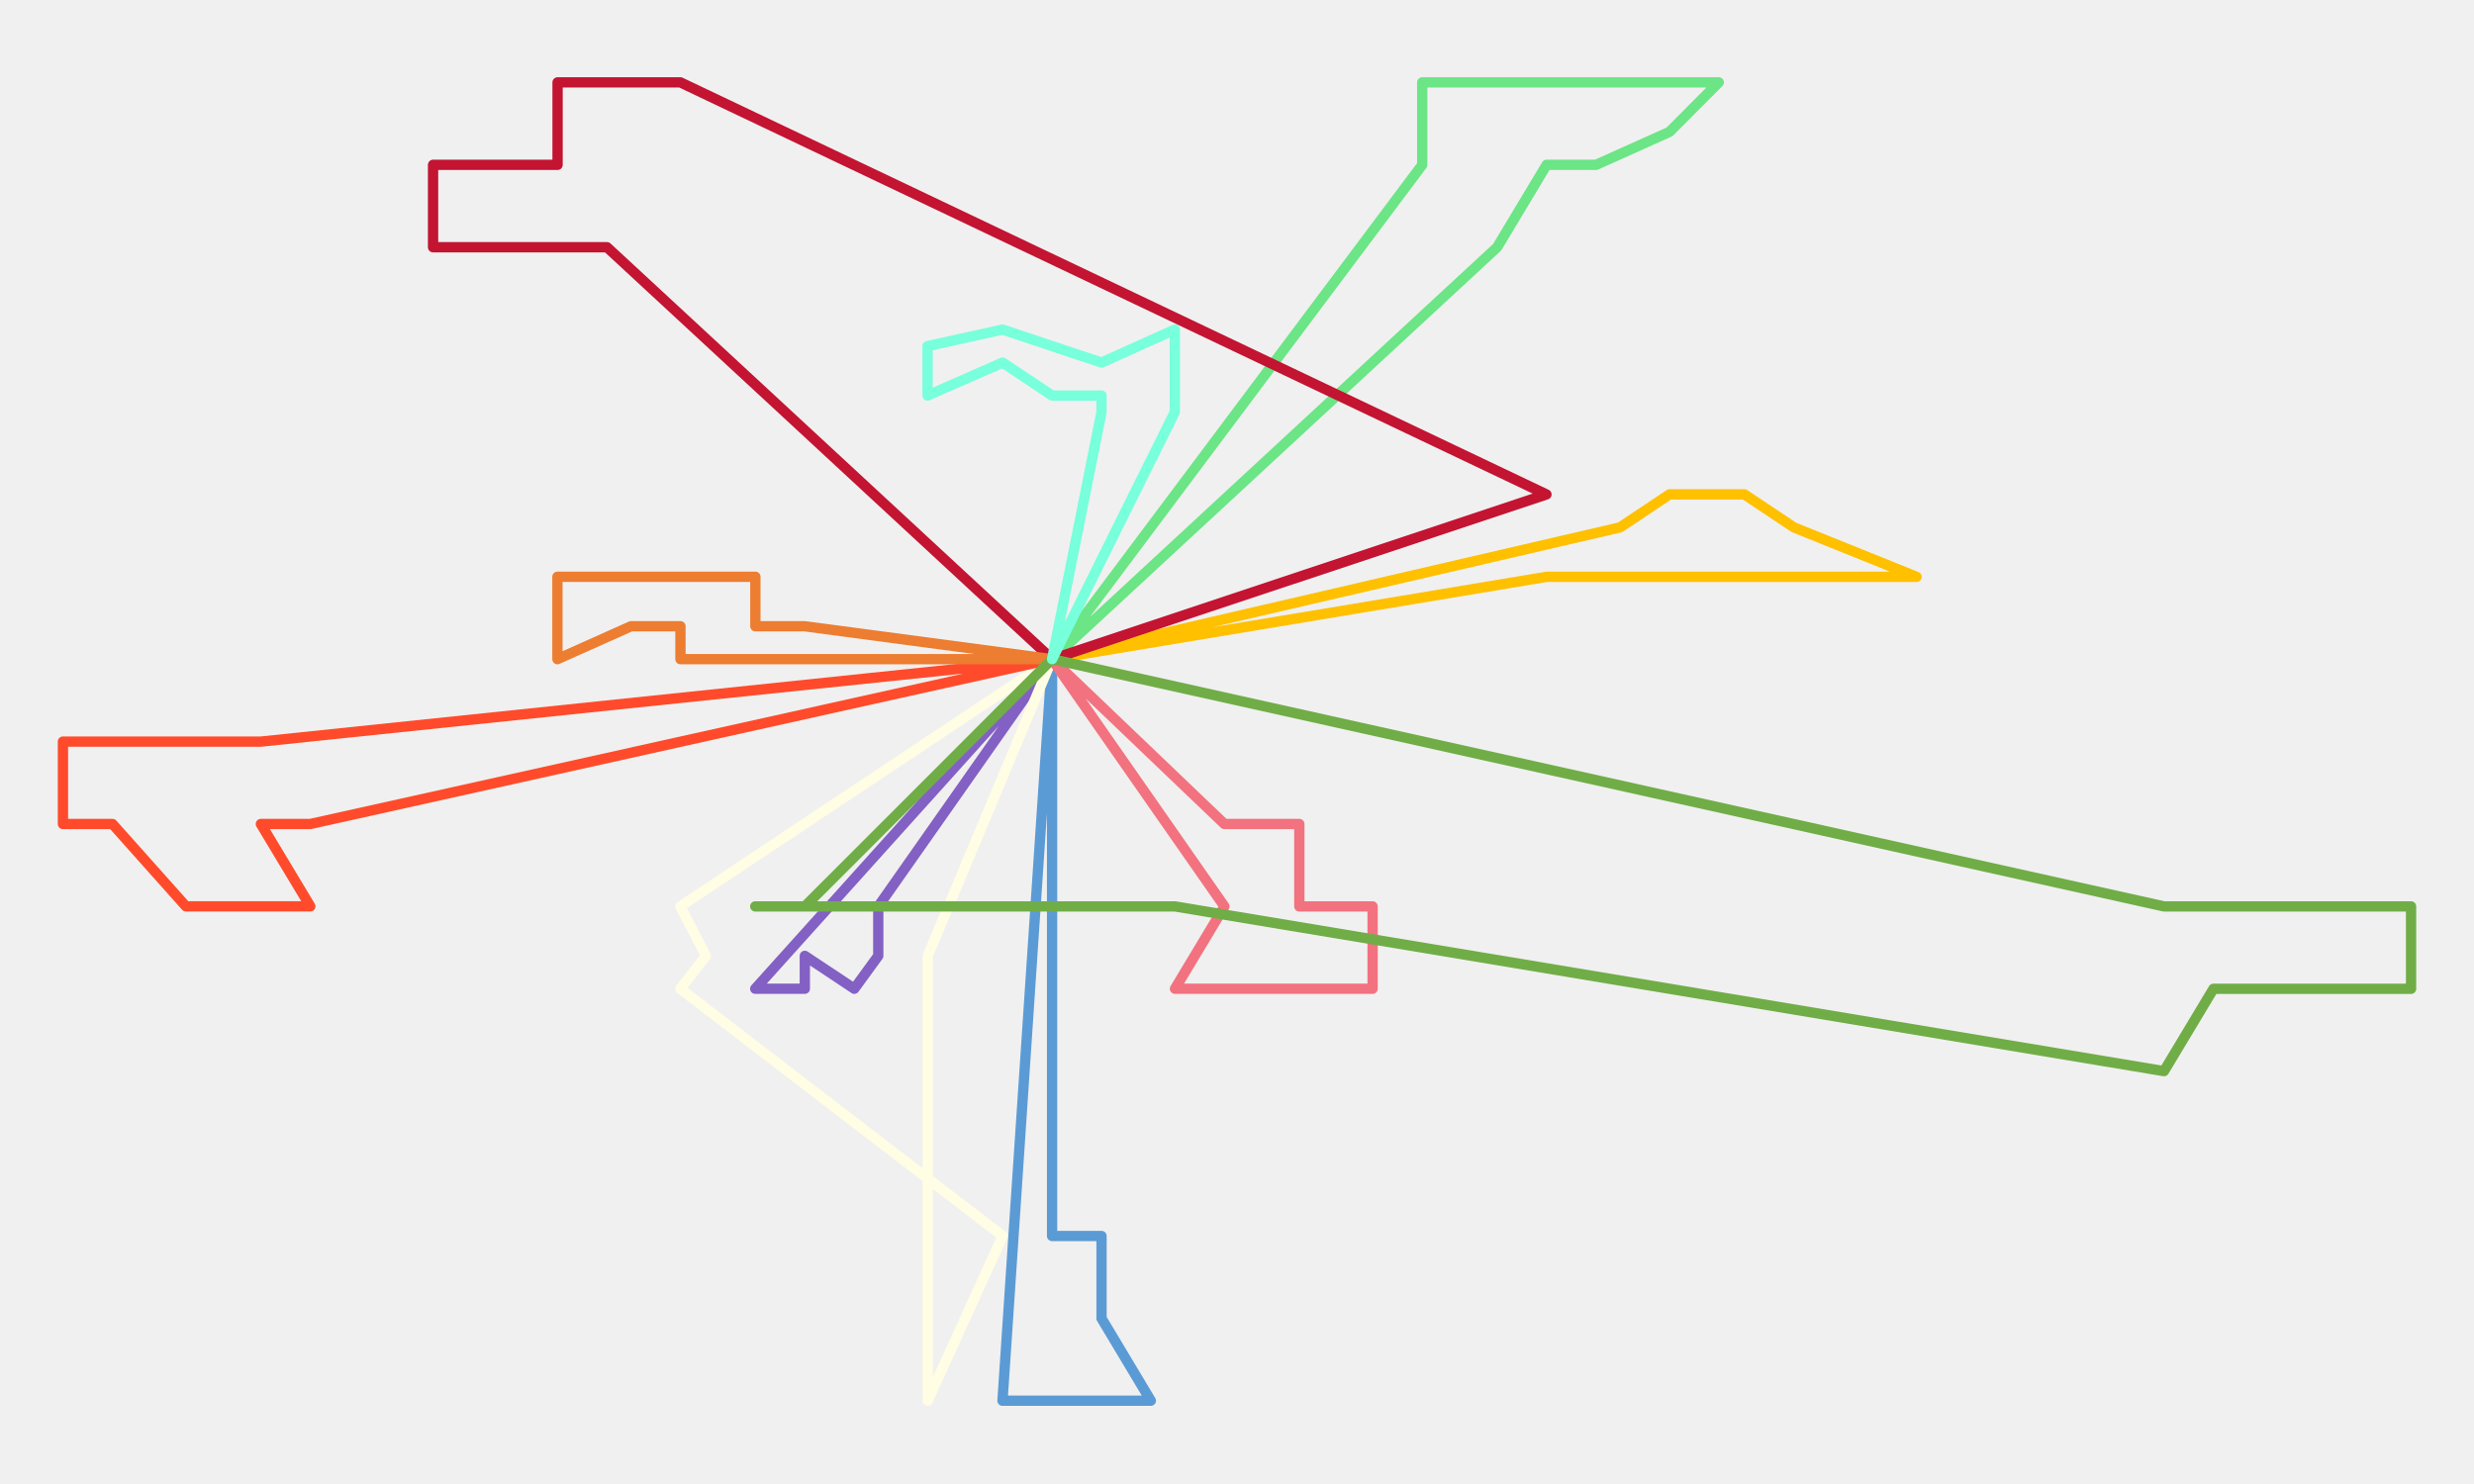
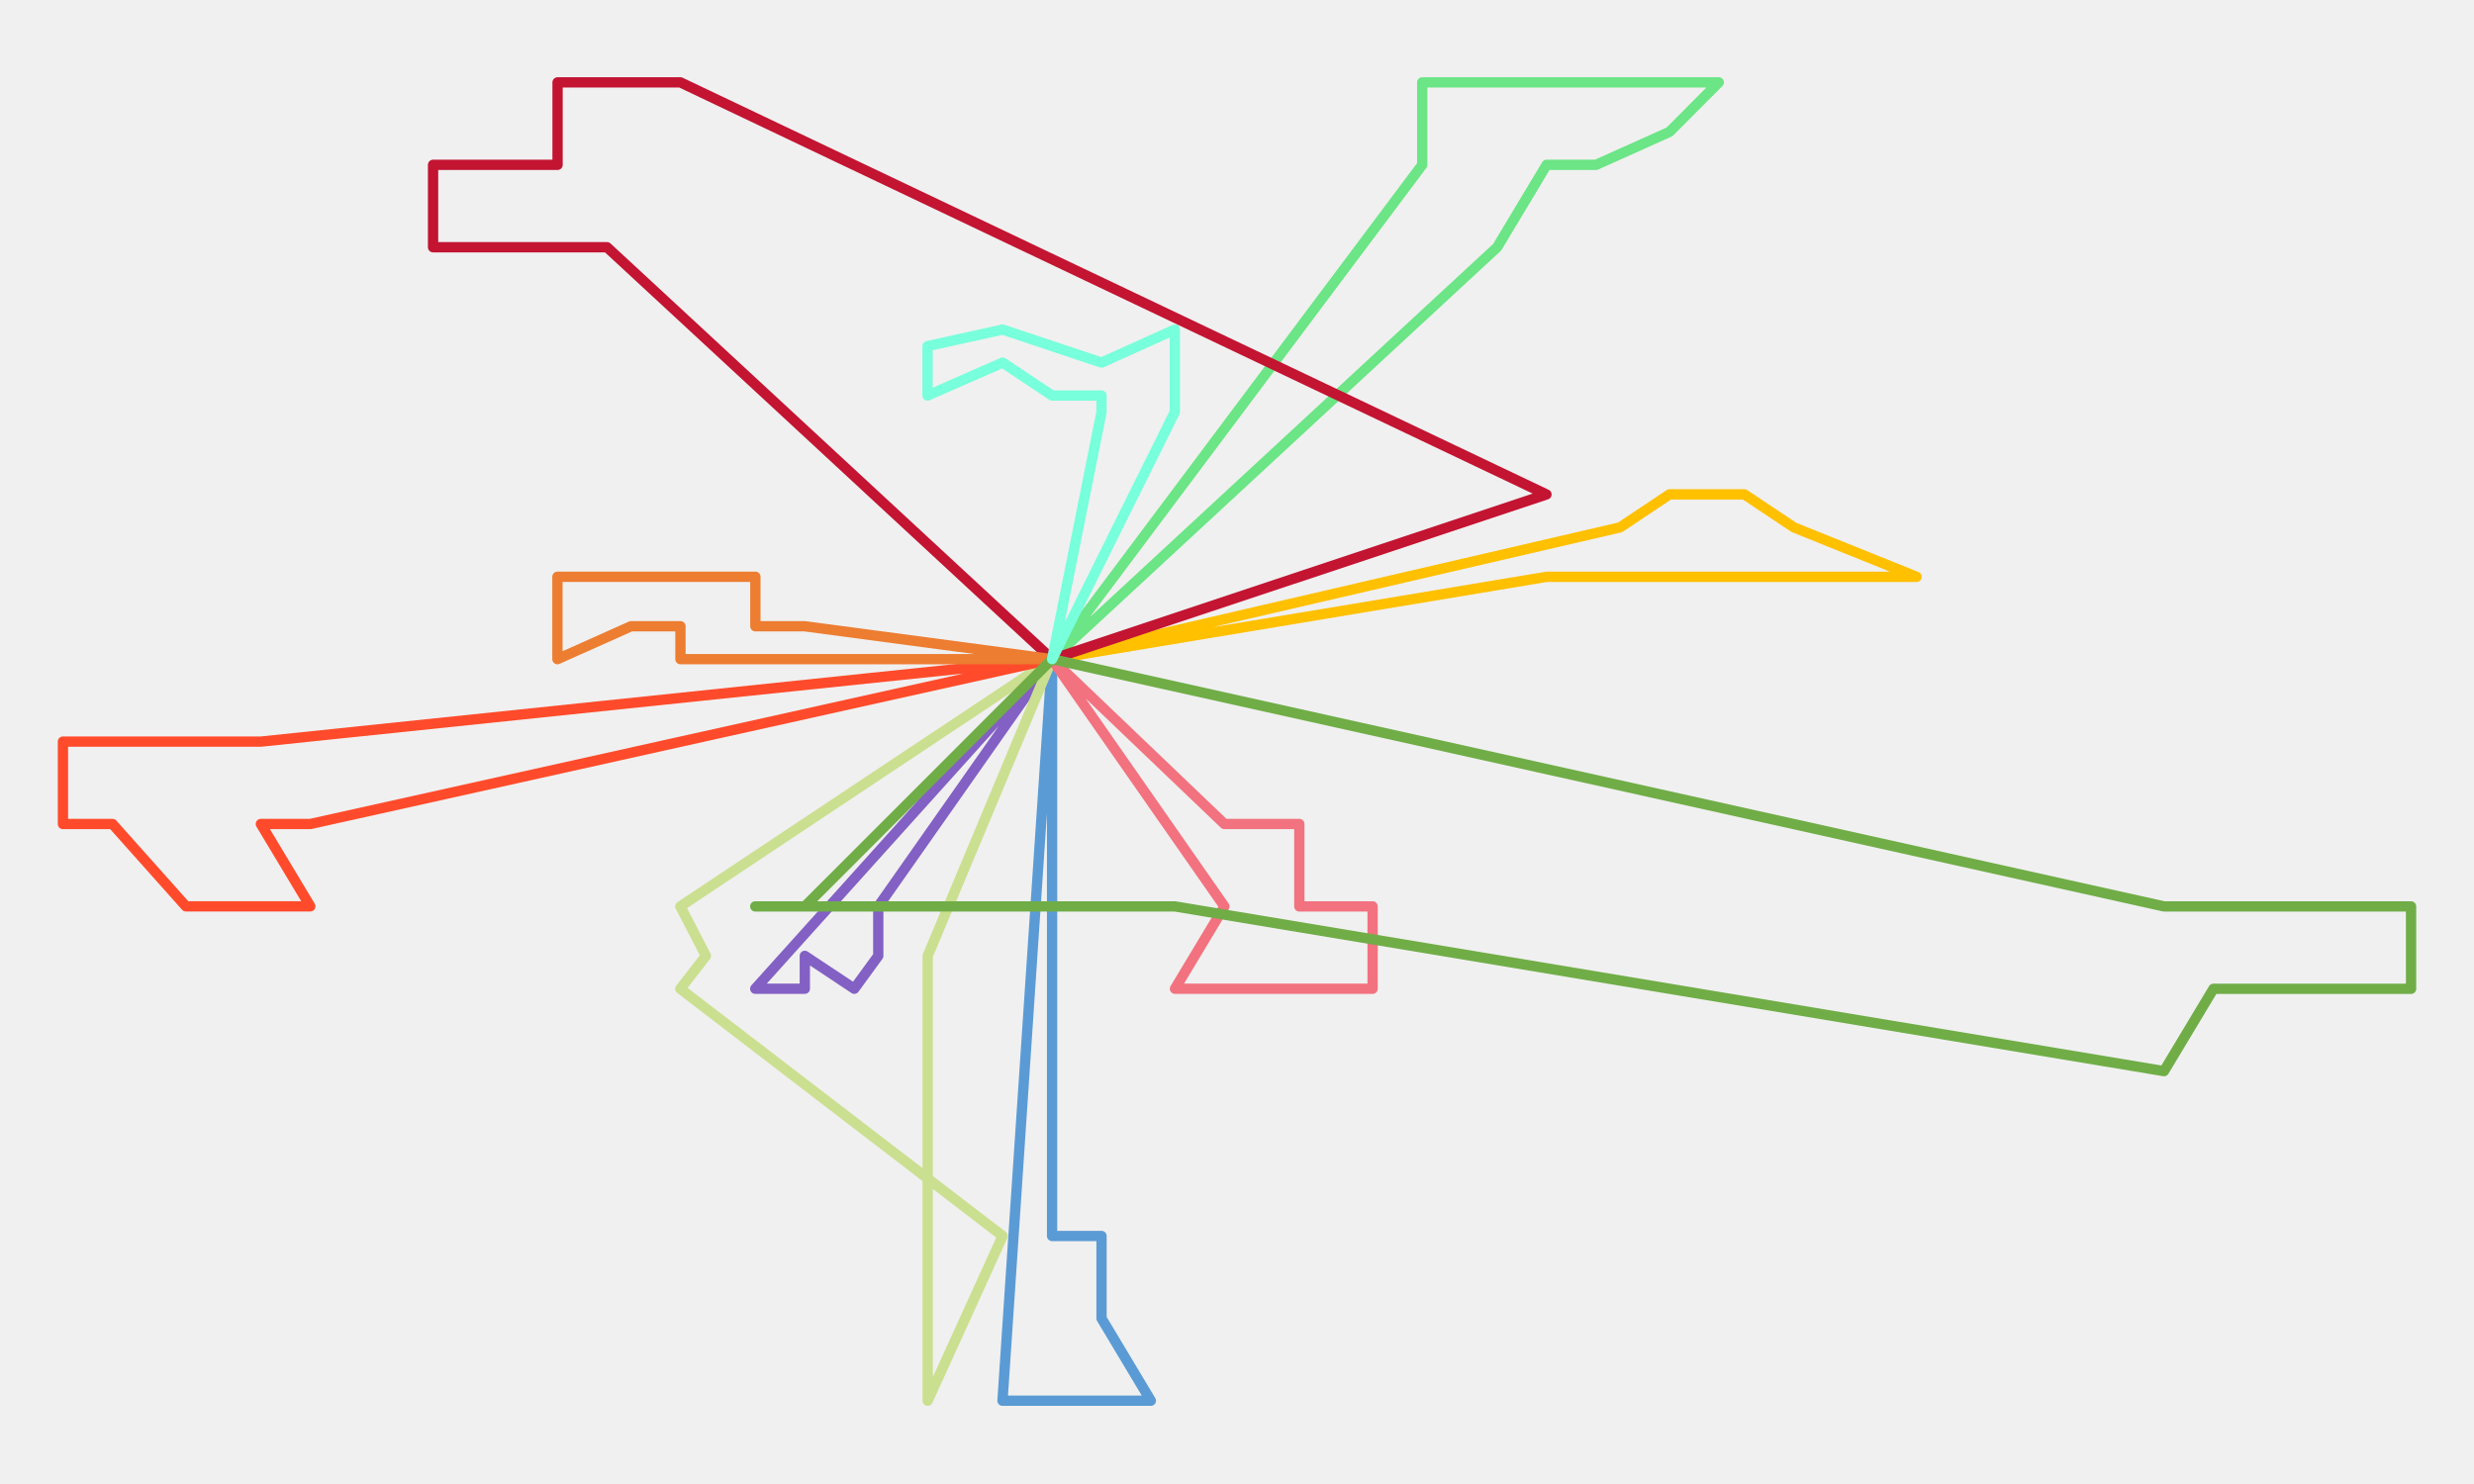
<svg xmlns="http://www.w3.org/2000/svg" width="1651" height="990" fill="none">
  <g clip-path="url(#clip0_622_272)">
    <mask id="mask0_622_272" style="mask-type:luminance" maskUnits="userSpaceOnUse" x="0" y="0" width="1651" height="990">
      <path d="M1650.5 0H0.5V990H1650.5V0Z" fill="white" />
    </mask>
    <g mask="url(#mask0_622_272)">
      <path d="M702.1 440V825.05H735.1V880.06L768 935H702.1H669L702.1 440Z" stroke="#5B9BD5" stroke-width="6.875" stroke-miterlimit="10" stroke-linecap="round" stroke-linejoin="round" />
      <path d="M702 440L586.1 605.05V638.05L570.1 660L537.09 638.05V660H504L702 440Z" stroke="#8360C3" stroke-width="6.875" stroke-miterlimit="10" stroke-linecap="round" stroke-linejoin="round" />
-       <path d="M702 440L619.1 638.05V660.05V935L669.1 825.05L454 660.05L471.09 638.05L454 605.05L702 440Z" stroke="#FFFDE4" stroke-width="6.875" stroke-miterlimit="10" stroke-linecap="round" stroke-linejoin="round" />
+       <path d="M702 440L619.1 638.05V660.05V935L669.1 825.05L454 660.05L471.09 638.05L454 605.05L702 440Z" stroke="#CBDF90" stroke-width="6.875" stroke-miterlimit="10" stroke-linecap="round" stroke-linejoin="round" />
      <path d="M702 440L999.11 165.032L1032.11 110.03H1065.11L1114.11 88.029L1147 55H1114.11H1032.11H949.11V110.03L702 440Z" stroke="#6BE585" stroke-width="6.875" stroke-miterlimit="10" stroke-linecap="round" stroke-linejoin="round" />
      <path d="M702 440L1032.11 385.04H1114.11H1131.11H1230.12H1279L1197.12 352.04L1164.11 330H1114.11L1081.11 352.04L702 440Z" stroke="#FFC000" stroke-width="6.875" stroke-miterlimit="10" stroke-linecap="round" stroke-linejoin="round" />
      <path d="M702 440L207.08 550.04H174.08L207.08 605H124.08L75.08 550.04H42V495.04H124.08H174.08L702 440Z" stroke="#FF4B2B" stroke-width="6.875" stroke-miterlimit="10" stroke-linecap="round" stroke-linejoin="round" />
      <path d="M702.1 440L405.09 165.032H339.09H289V110.03H372.09V55H405.09H454.09L1032 330.04L702.1 440Z" stroke="#C31432" stroke-width="6.875" stroke-miterlimit="10" stroke-linecap="round" stroke-linejoin="round" />
      <path d="M702 440L817.1 550.04H834.1H867.1V605.05H916V660H867.1H834.1H784.1L817.1 605.05L702 440Z" stroke="#F2727F" stroke-width="6.875" stroke-miterlimit="10" stroke-linecap="round" stroke-linejoin="round" />
      <path d="M702 440H537.09H454.09V418.04H421.09L372 440V385H421.09H454.09H504.09V418.04H537.09L702 440Z" stroke="#ED7D31" stroke-width="6.875" stroke-miterlimit="10" stroke-linecap="round" stroke-linejoin="round" />
      <path d="M702.1 440L1444.12 605.05H1494.13H1527.13H1609V660.05H1560.13H1494.13H1477.12L1444.12 715L784.1 605.05H504H537.09L702.1 440Z" stroke="#70AD47" stroke-width="6.875" stroke-miterlimit="10" stroke-linecap="round" stroke-linejoin="round" />
      <path d="M702.1 440L735.1 275.04V264.03H702.1L669.1 242.03L619 264.03V231.03L669.1 220L702.1 231.03L735.1 242.03L784 220V242.03V275.04L702.1 440Z" stroke="#78FFDB" stroke-width="6.875" stroke-miterlimit="10" stroke-linecap="round" stroke-linejoin="round" />
    </g>
  </g>
  <defs>
    <clipPath id="clip0_622_272">
      <rect width="1650" height="990" fill="white" transform="translate(0.5)" />
    </clipPath>
  </defs>
</svg>
